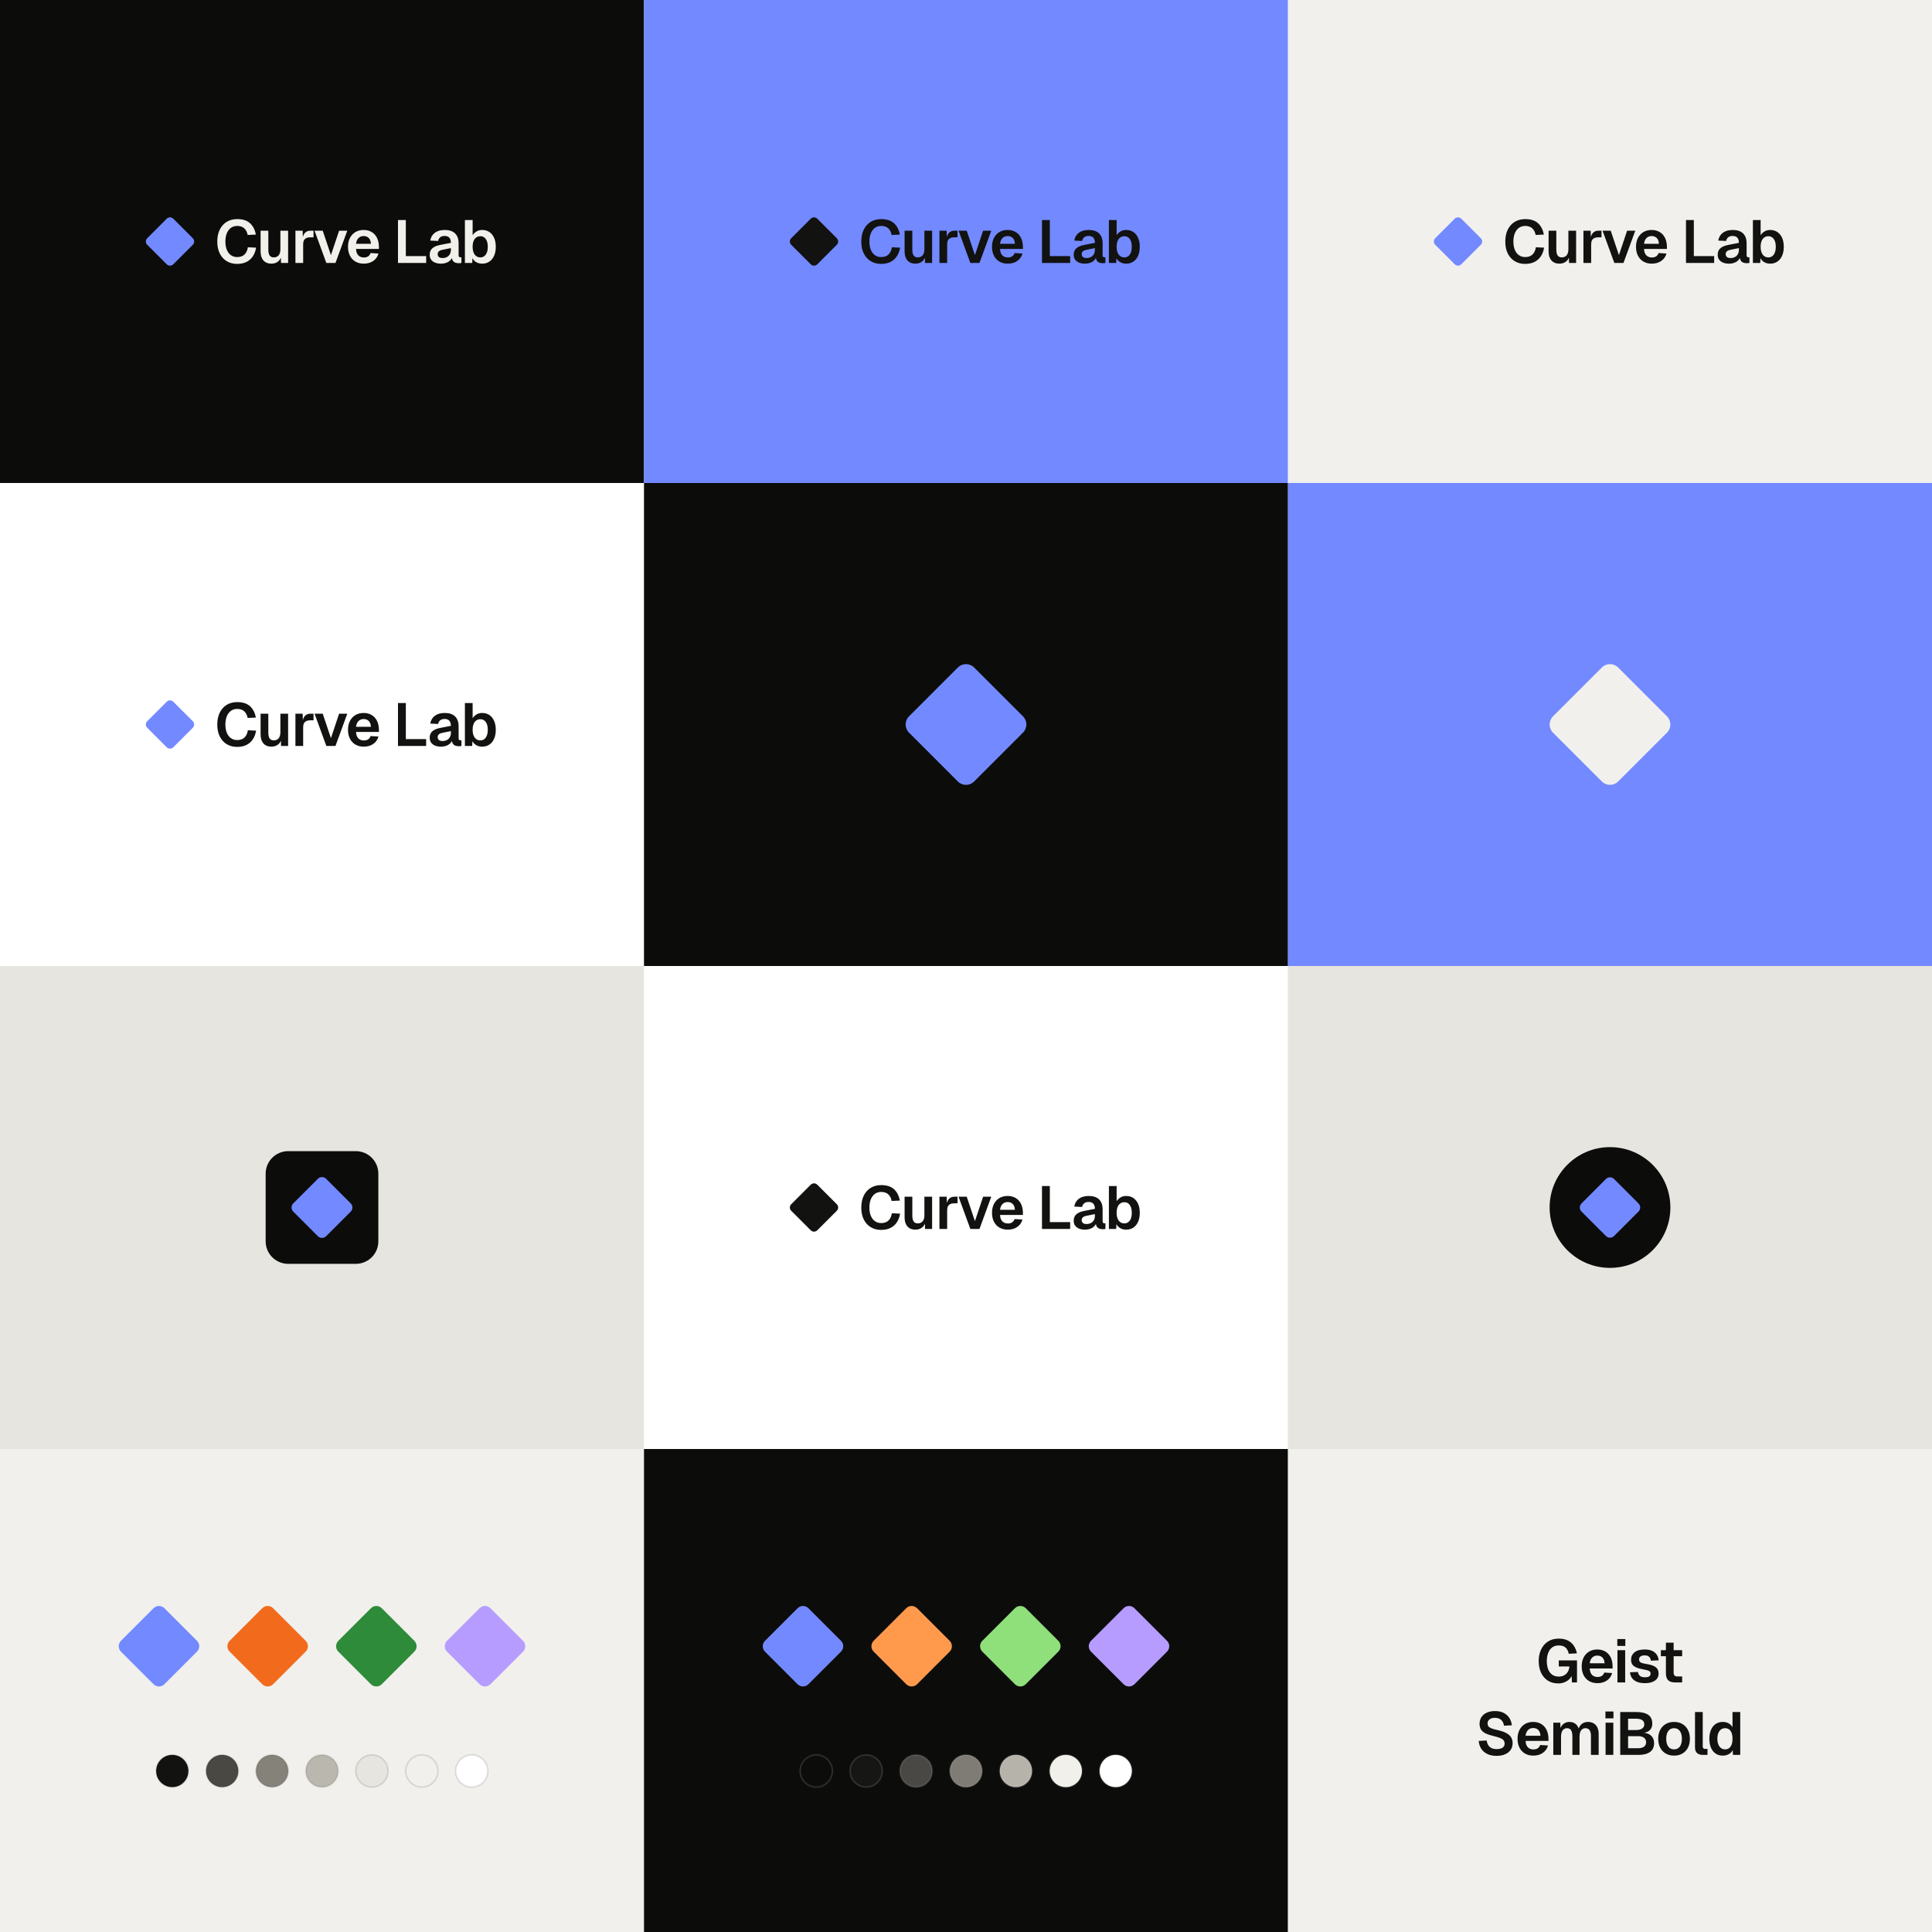
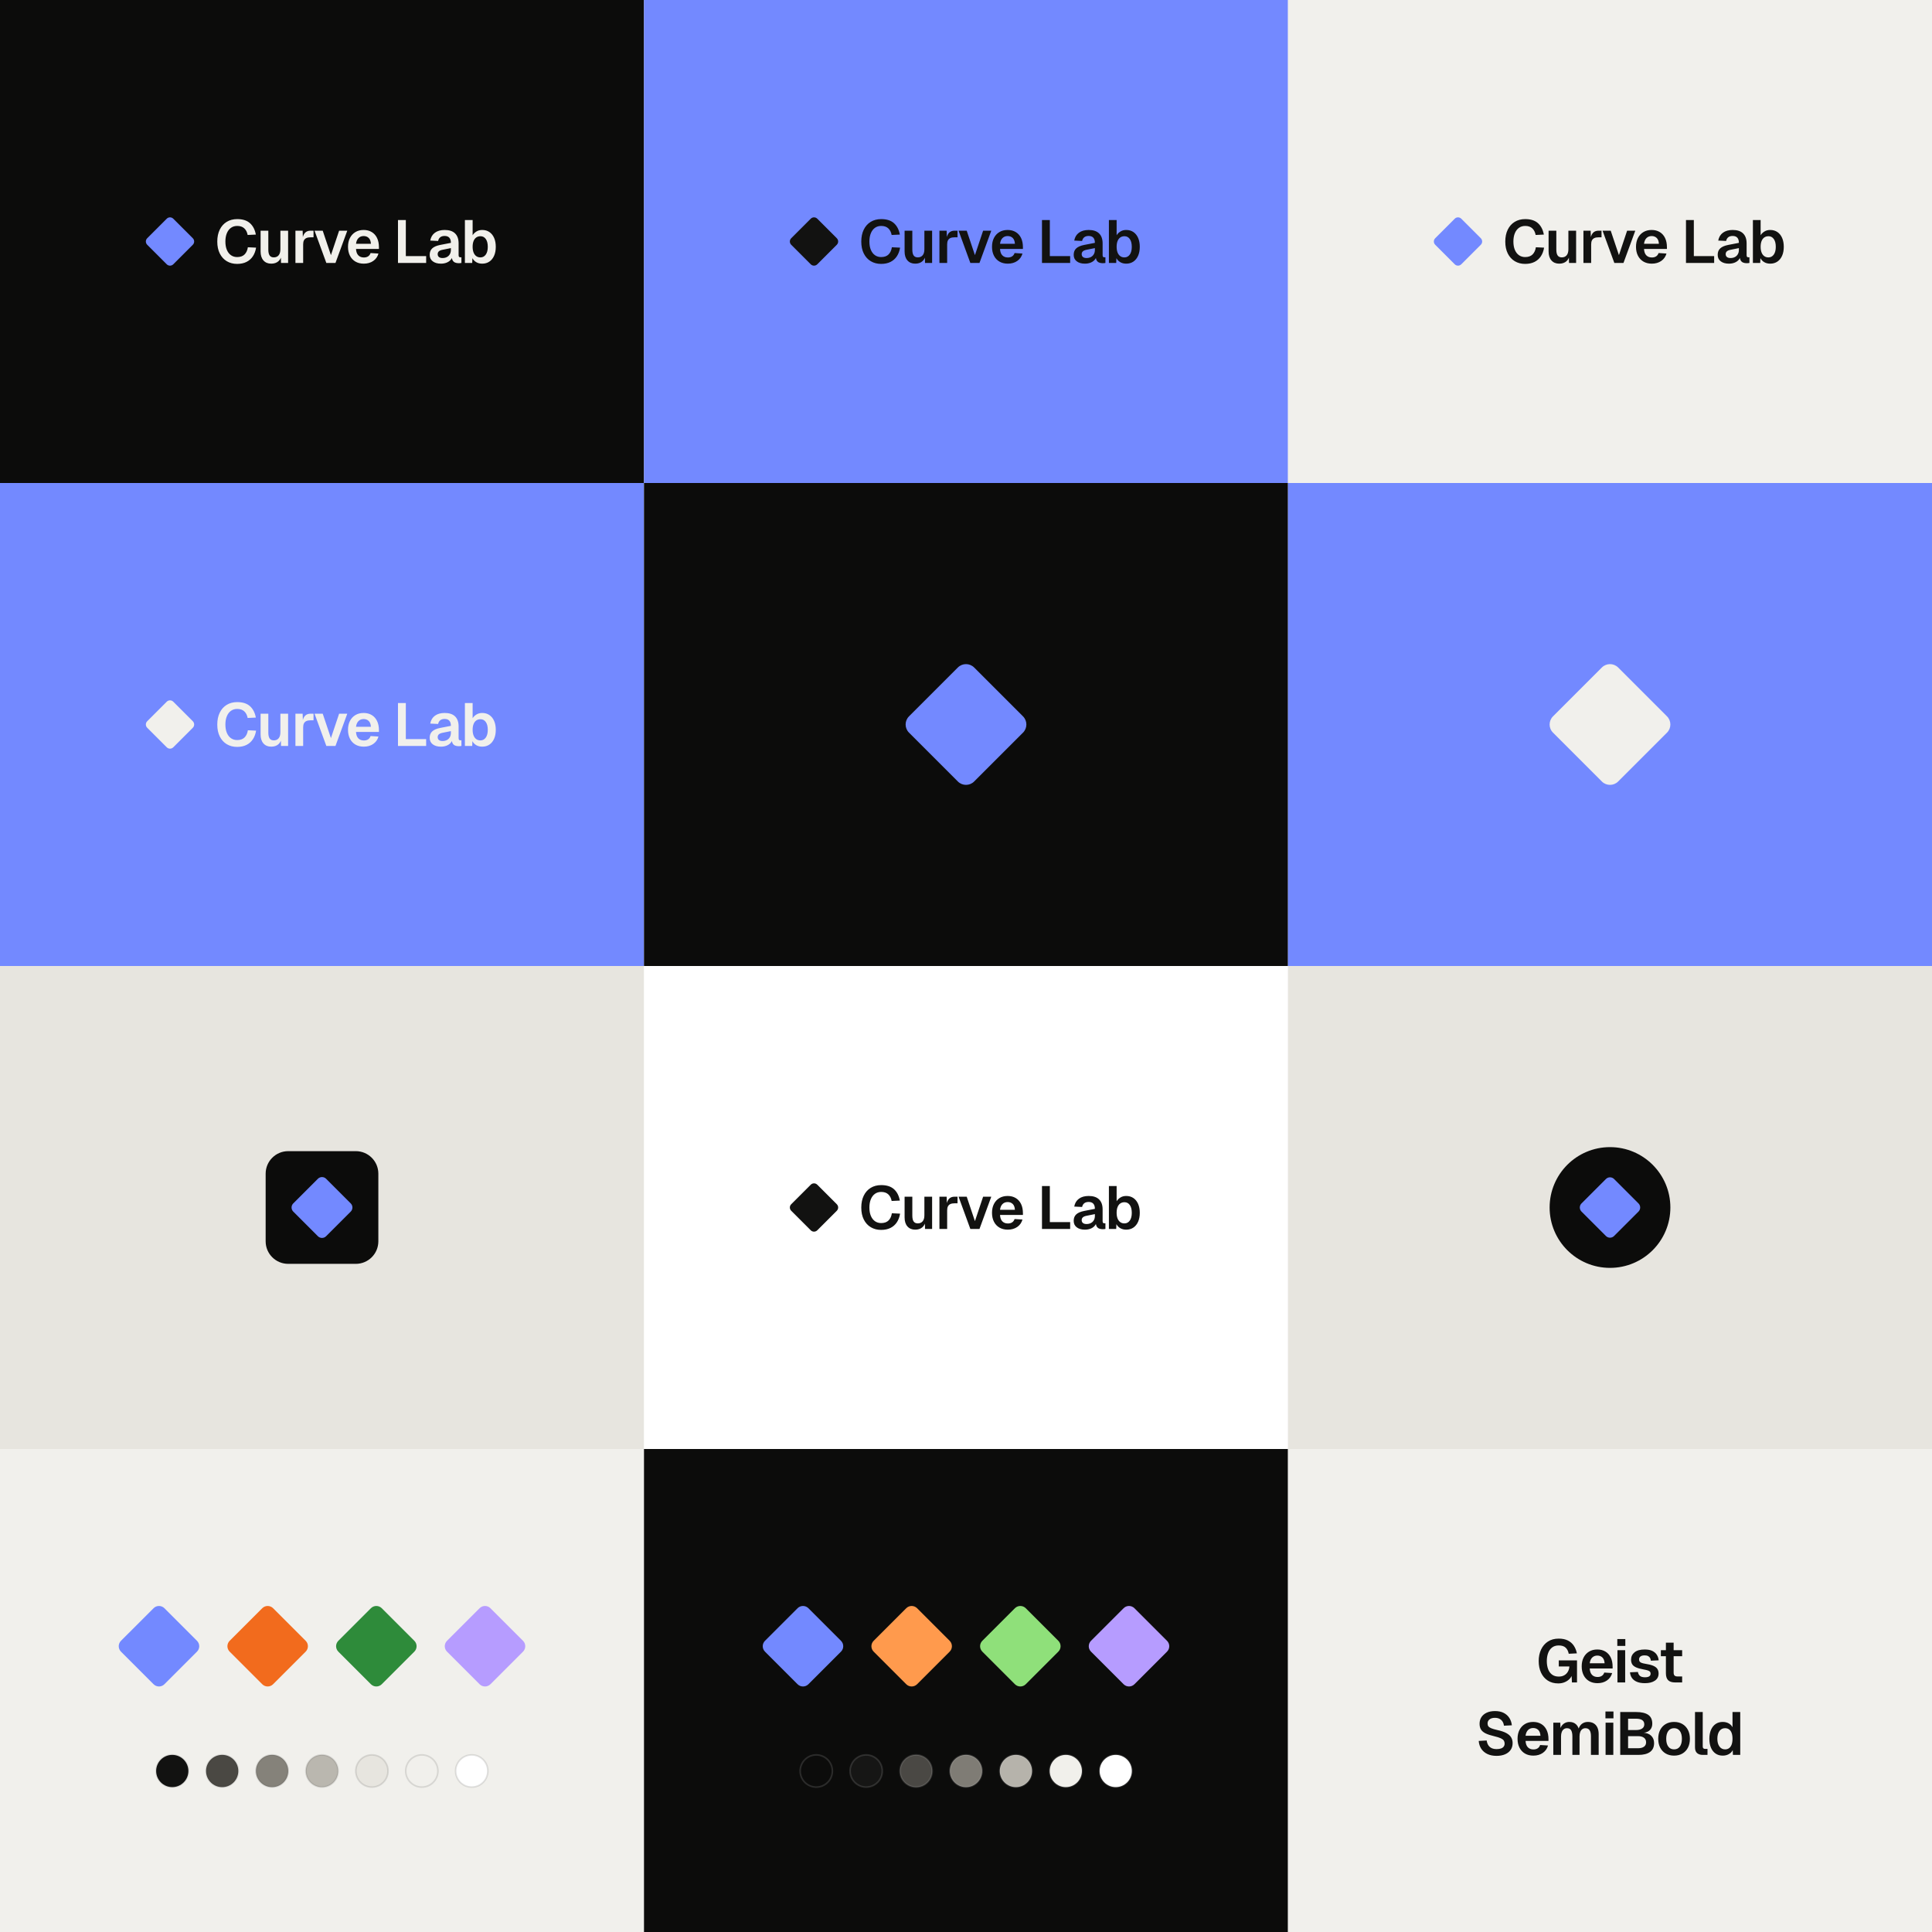
<svg xmlns="http://www.w3.org/2000/svg" viewBox="0 0 4800 4800" width="4800" height="4800">
  <g transform="translate(0 0)">
    <rect width="1600" height="1200" fill="#0C0C0B" />
    <rect x="376.60" y="554.22" width="91.56" height="91.56" rx="11.44" transform="rotate(45 422.38 600.00)" fill="#7389FF" />
    <path transform="translate(533.38 653.25) scale(0.15)" d="M371.6 16.0Q275 16.0 200.8 -28.3Q126.6 -72.6 84.8 -155.4Q43 -238.2 43 -354.0Q43 -467.8 83.8 -551.3Q124.6 -634.8 199 -680.4Q273.4 -726.0 373.201 -726.0Q509.001 -726.0 584.201 -658.6Q659.401 -591.2 681.802 -469.599L545.999 -463.199Q532.999 -533.199 489.999 -572.998Q447 -612.798 373.201 -612.798Q312.801 -612.798 268.901 -581.098Q225.002 -549.399 201.202 -491.299Q177.403 -433.199 177.403 -354.0Q177.403 -274.001 201.602 -216.401Q225.802 -158.801 269.702 -128.002Q313.601 -97.202 372.401 -97.202Q451.4 -97.202 494.799 -140.501Q538.199 -183.801 549.599 -259.601L685.801 -253.201Q672.001 -169.8 632.001 -109.6Q592.001 -49.4 526.701 -16.7Q461.401 16.0 371.6 16.0Z M936 12.0Q854.599 12.0 807.499 -41.5Q760.399 -95.0 760.399 -190.2V-534H888.402V-221.601Q888.402 -154.601 910.502 -123.302Q932.601 -92.002 978.801 -92.002Q1030.6 -92.002 1059.4 -126.501Q1088.199 -161.001 1088.199 -226.801V-534H1216.202V0.0H1098.6L1095.799 -146.601L1112.4 -141.601Q1099.6 -66.2 1054.6 -27.1Q1009.6 12.0 936 12.0Z M1337.399 0.0V-534H1457.002L1461.802 -385.599L1451.402 -388.199Q1463.402 -465 1496.702 -499.5Q1530.002 -534 1587.602 -534H1637.202V-424.398H1587.402Q1546.202 -424.398 1519.302 -412.299Q1492.402 -400.199 1478.902 -374.699Q1465.402 -349.199 1465.402 -307.599V0.0Z M1849.2 0.0 1654.2 -534H1789.403L1925.401 -129.203L2061 -534H2196.203L2000.803 0.0Z M2469.601 12.0Q2389.801 12.0 2331.1 -22.4Q2272.4 -56.8 2240.3 -119.7Q2208.2 -182.6 2208.2 -267Q2208.2 -351.4 2240.3 -413.8Q2272.4 -476.2 2330.5 -511.1Q2388.601 -546 2467.201 -546Q2543.401 -546 2600.602 -511.9Q2657.802 -477.8 2689.102 -413.8Q2720.402 -349.8 2720.402 -260V-231.4H2341.002Q2344.802 -160.8 2379.302 -125.601Q2413.802 -90.401 2471.201 -90.401Q2514 -90.401 2542.3 -109.501Q2570.6 -128.601 2582 -163.8L2712.802 -155.6Q2691.402 -78.2 2626.702 -33.1Q2562.001 12.0 2469.601 12.0ZM2341.002 -317.4H2587.6Q2583.6 -382.4 2550.9 -413.799Q2518.2 -445.199 2467.201 -445.199Q2415.802 -445.199 2382.302 -412.299Q2348.802 -379.4 2341.002 -317.4Z M3035.999 0.0V-710.0H3166.002V-40.4L3095.4 -113.202H3502.601V0.0Z M3746.6 12.0Q3663.4 12.0 3612.3 -26.4Q3561.2 -64.8 3561.2 -133.6Q3561.2 -203.2 3604.2 -242Q3647.2 -280.8 3734.6 -298L3912.199 -332.6Q3912.199 -389.6 3886.1 -418.199Q3860 -446.799 3809.401 -446.799Q3762.801 -446.799 3736.202 -425.499Q3709.602 -404.199 3700.402 -363.8L3570.2 -370.4Q3585.6 -454.6 3647.7 -500.3Q3709.8 -546 3809.401 -546Q3923.402 -546 3981.802 -488.7Q4040.202 -431.4 4040.202 -324.4V-129.801Q4040.202 -108.601 4047.502 -100.901Q4054.802 -93.201 4069.802 -93.201H4086.802V0.0Q4080.802 1.8 4067.402 3.1Q4054.001 4.4 4040.401 4.4Q4007.201 4.4 3981.301 -6.5Q3955.401 -17.4 3941.001 -43.5Q3926.6 -69.6 3926.6 -115.6L3938.2 -108.0Q3929.6 -72.8 3903.4 -45.5Q3877.2 -18.2 3837 -3.1Q3796.8 12.0 3746.6 12.0ZM3773.001 -81.201Q3815.601 -81.201 3846.7 -97.901Q3877.8 -114.601 3895 -144.9Q3912.199 -175.2 3912.199 -215.6V-245.599L3773.802 -217.6Q3731.402 -209.2 3712.502 -191.5Q3693.602 -173.8 3693.602 -145.6Q3693.602 -115.001 3714.302 -98.101Q3735.002 -81.201 3773.001 -81.201Z M4431.002 12.0Q4375.202 12.0 4333.402 -12.1Q4291.602 -36.2 4268.602 -79.2L4265.602 0.0H4144.399V-710.0H4272.402V-458.4Q4293.602 -494.6 4334.802 -520.3Q4376.002 -546 4431.002 -546Q4499.802 -546 4550.202 -511.6Q4600.602 -477.2 4628.202 -414.6Q4655.802 -352 4655.802 -267Q4655.802 -182 4628.202 -119.4Q4600.602 -56.8 4550.202 -22.4Q4499.802 12.0 4431.002 12.0ZM4401.601 -91.601Q4457 -91.601 4490.2 -138.201Q4523.399 -184.801 4523.399 -267Q4523.399 -349.8 4490.6 -396.099Q4457.8 -442.399 4402.801 -442.399Q4361.801 -442.399 4332.401 -421.699Q4303.002 -400.999 4287.702 -361.799Q4272.402 -322.6 4272.402 -267Q4272.402 -213 4287.702 -173.501Q4303.002 -134.001 4332.101 -112.801Q4361.201 -91.601 4401.601 -91.601Z" fill="#F1F0EB" />
  </g>
  <g transform="translate(1600 0)">
    <rect width="1600" height="1200" fill="#7389FF" />
    <rect x="376.60" y="554.22" width="91.56" height="91.56" rx="11.44" transform="rotate(45 422.38 600.00)" fill="#121211" />
    <path transform="translate(533.38 653.25) scale(0.15)" d="M371.6 16.0Q275 16.0 200.8 -28.3Q126.6 -72.6 84.8 -155.4Q43 -238.2 43 -354.0Q43 -467.8 83.8 -551.3Q124.6 -634.8 199 -680.4Q273.4 -726.0 373.201 -726.0Q509.001 -726.0 584.201 -658.6Q659.401 -591.2 681.802 -469.599L545.999 -463.199Q532.999 -533.199 489.999 -572.998Q447 -612.798 373.201 -612.798Q312.801 -612.798 268.901 -581.098Q225.002 -549.399 201.202 -491.299Q177.403 -433.199 177.403 -354.0Q177.403 -274.001 201.602 -216.401Q225.802 -158.801 269.702 -128.002Q313.601 -97.202 372.401 -97.202Q451.4 -97.202 494.799 -140.501Q538.199 -183.801 549.599 -259.601L685.801 -253.201Q672.001 -169.8 632.001 -109.6Q592.001 -49.4 526.701 -16.7Q461.401 16.0 371.6 16.0Z M936 12.0Q854.599 12.0 807.499 -41.5Q760.399 -95.0 760.399 -190.2V-534H888.402V-221.601Q888.402 -154.601 910.502 -123.302Q932.601 -92.002 978.801 -92.002Q1030.6 -92.002 1059.4 -126.501Q1088.199 -161.001 1088.199 -226.801V-534H1216.202V0.0H1098.6L1095.799 -146.601L1112.4 -141.601Q1099.6 -66.2 1054.6 -27.1Q1009.6 12.0 936 12.0Z M1337.399 0.0V-534H1457.002L1461.802 -385.599L1451.402 -388.199Q1463.402 -465 1496.702 -499.5Q1530.002 -534 1587.602 -534H1637.202V-424.398H1587.402Q1546.202 -424.398 1519.302 -412.299Q1492.402 -400.199 1478.902 -374.699Q1465.402 -349.199 1465.402 -307.599V0.0Z M1849.2 0.0 1654.2 -534H1789.403L1925.401 -129.203L2061 -534H2196.203L2000.803 0.0Z M2469.601 12.0Q2389.801 12.0 2331.1 -22.4Q2272.4 -56.8 2240.3 -119.7Q2208.2 -182.6 2208.2 -267Q2208.2 -351.4 2240.3 -413.8Q2272.4 -476.2 2330.5 -511.1Q2388.601 -546 2467.201 -546Q2543.401 -546 2600.602 -511.9Q2657.802 -477.8 2689.102 -413.8Q2720.402 -349.8 2720.402 -260V-231.4H2341.002Q2344.802 -160.8 2379.302 -125.601Q2413.802 -90.401 2471.201 -90.401Q2514 -90.401 2542.3 -109.501Q2570.6 -128.601 2582 -163.8L2712.802 -155.6Q2691.402 -78.2 2626.702 -33.1Q2562.001 12.0 2469.601 12.0ZM2341.002 -317.4H2587.6Q2583.6 -382.4 2550.9 -413.799Q2518.2 -445.199 2467.201 -445.199Q2415.802 -445.199 2382.302 -412.299Q2348.802 -379.4 2341.002 -317.4Z M3035.999 0.0V-710.0H3166.002V-40.4L3095.4 -113.202H3502.601V0.0Z M3746.6 12.0Q3663.4 12.0 3612.3 -26.4Q3561.2 -64.8 3561.2 -133.6Q3561.2 -203.2 3604.2 -242Q3647.2 -280.8 3734.6 -298L3912.199 -332.6Q3912.199 -389.6 3886.1 -418.199Q3860 -446.799 3809.401 -446.799Q3762.801 -446.799 3736.202 -425.499Q3709.602 -404.199 3700.402 -363.8L3570.2 -370.4Q3585.6 -454.6 3647.7 -500.3Q3709.8 -546 3809.401 -546Q3923.402 -546 3981.802 -488.7Q4040.202 -431.4 4040.202 -324.4V-129.801Q4040.202 -108.601 4047.502 -100.901Q4054.802 -93.201 4069.802 -93.201H4086.802V0.0Q4080.802 1.8 4067.402 3.1Q4054.001 4.4 4040.401 4.4Q4007.201 4.4 3981.301 -6.5Q3955.401 -17.4 3941.001 -43.5Q3926.6 -69.6 3926.6 -115.6L3938.2 -108.0Q3929.6 -72.8 3903.4 -45.5Q3877.2 -18.2 3837 -3.1Q3796.8 12.0 3746.6 12.0ZM3773.001 -81.201Q3815.601 -81.201 3846.7 -97.901Q3877.8 -114.601 3895 -144.9Q3912.199 -175.2 3912.199 -215.6V-245.599L3773.802 -217.6Q3731.402 -209.2 3712.502 -191.5Q3693.602 -173.8 3693.602 -145.6Q3693.602 -115.001 3714.302 -98.101Q3735.002 -81.201 3773.001 -81.201Z M4431.002 12.0Q4375.202 12.0 4333.402 -12.1Q4291.602 -36.2 4268.602 -79.2L4265.602 0.0H4144.399V-710.0H4272.402V-458.4Q4293.602 -494.6 4334.802 -520.3Q4376.002 -546 4431.002 -546Q4499.802 -546 4550.202 -511.6Q4600.602 -477.2 4628.202 -414.6Q4655.802 -352 4655.802 -267Q4655.802 -182 4628.202 -119.4Q4600.602 -56.8 4550.202 -22.4Q4499.802 12.0 4431.002 12.0ZM4401.601 -91.601Q4457 -91.601 4490.2 -138.201Q4523.399 -184.801 4523.399 -267Q4523.399 -349.8 4490.6 -396.099Q4457.8 -442.399 4402.801 -442.399Q4361.801 -442.399 4332.401 -421.699Q4303.002 -400.999 4287.702 -361.799Q4272.402 -322.6 4272.402 -267Q4272.402 -213 4287.702 -173.501Q4303.002 -134.001 4332.101 -112.801Q4361.201 -91.601 4401.601 -91.601Z" fill="#121211" />
  </g>
  <g transform="translate(3200 0)">
    <rect width="1600" height="1200" fill="#F1F0EC" />
    <rect x="376.60" y="554.22" width="91.56" height="91.56" rx="11.44" transform="rotate(45 422.38 600.00)" fill="#7389FF" />
    <path transform="translate(533.38 653.25) scale(0.15)" d="M371.6 16.0Q275 16.0 200.8 -28.3Q126.6 -72.6 84.8 -155.4Q43 -238.2 43 -354.0Q43 -467.8 83.8 -551.3Q124.6 -634.8 199 -680.4Q273.4 -726.0 373.201 -726.0Q509.001 -726.0 584.201 -658.6Q659.401 -591.2 681.802 -469.599L545.999 -463.199Q532.999 -533.199 489.999 -572.998Q447 -612.798 373.201 -612.798Q312.801 -612.798 268.901 -581.098Q225.002 -549.399 201.202 -491.299Q177.403 -433.199 177.403 -354.0Q177.403 -274.001 201.602 -216.401Q225.802 -158.801 269.702 -128.002Q313.601 -97.202 372.401 -97.202Q451.4 -97.202 494.799 -140.501Q538.199 -183.801 549.599 -259.601L685.801 -253.201Q672.001 -169.8 632.001 -109.6Q592.001 -49.4 526.701 -16.7Q461.401 16.0 371.6 16.0Z M936 12.0Q854.599 12.0 807.499 -41.5Q760.399 -95.0 760.399 -190.2V-534H888.402V-221.601Q888.402 -154.601 910.502 -123.302Q932.601 -92.002 978.801 -92.002Q1030.6 -92.002 1059.4 -126.501Q1088.199 -161.001 1088.199 -226.801V-534H1216.202V0.0H1098.6L1095.799 -146.601L1112.4 -141.601Q1099.6 -66.2 1054.6 -27.1Q1009.6 12.0 936 12.0Z M1337.399 0.0V-534H1457.002L1461.802 -385.599L1451.402 -388.199Q1463.402 -465 1496.702 -499.5Q1530.002 -534 1587.602 -534H1637.202V-424.398H1587.402Q1546.202 -424.398 1519.302 -412.299Q1492.402 -400.199 1478.902 -374.699Q1465.402 -349.199 1465.402 -307.599V0.0Z M1849.2 0.0 1654.2 -534H1789.403L1925.401 -129.203L2061 -534H2196.203L2000.803 0.0Z M2469.601 12.0Q2389.801 12.0 2331.1 -22.4Q2272.4 -56.8 2240.3 -119.7Q2208.2 -182.6 2208.2 -267Q2208.2 -351.4 2240.3 -413.8Q2272.4 -476.2 2330.5 -511.1Q2388.601 -546 2467.201 -546Q2543.401 -546 2600.602 -511.9Q2657.802 -477.8 2689.102 -413.8Q2720.402 -349.8 2720.402 -260V-231.4H2341.002Q2344.802 -160.8 2379.302 -125.601Q2413.802 -90.401 2471.201 -90.401Q2514 -90.401 2542.3 -109.501Q2570.6 -128.601 2582 -163.8L2712.802 -155.6Q2691.402 -78.2 2626.702 -33.1Q2562.001 12.0 2469.601 12.0ZM2341.002 -317.4H2587.6Q2583.6 -382.4 2550.9 -413.799Q2518.2 -445.199 2467.201 -445.199Q2415.802 -445.199 2382.302 -412.299Q2348.802 -379.4 2341.002 -317.4Z M3035.999 0.0V-710.0H3166.002V-40.4L3095.4 -113.202H3502.601V0.0Z M3746.6 12.0Q3663.4 12.0 3612.3 -26.4Q3561.2 -64.8 3561.2 -133.6Q3561.2 -203.2 3604.2 -242Q3647.2 -280.8 3734.6 -298L3912.199 -332.6Q3912.199 -389.6 3886.1 -418.199Q3860 -446.799 3809.401 -446.799Q3762.801 -446.799 3736.202 -425.499Q3709.602 -404.199 3700.402 -363.8L3570.2 -370.4Q3585.6 -454.6 3647.7 -500.3Q3709.8 -546 3809.401 -546Q3923.402 -546 3981.802 -488.7Q4040.202 -431.4 4040.202 -324.4V-129.801Q4040.202 -108.601 4047.502 -100.901Q4054.802 -93.201 4069.802 -93.201H4086.802V0.0Q4080.802 1.8 4067.402 3.1Q4054.001 4.4 4040.401 4.4Q4007.201 4.4 3981.301 -6.5Q3955.401 -17.4 3941.001 -43.5Q3926.6 -69.6 3926.6 -115.6L3938.2 -108.0Q3929.6 -72.8 3903.4 -45.5Q3877.2 -18.2 3837 -3.1Q3796.8 12.0 3746.6 12.0ZM3773.001 -81.201Q3815.601 -81.201 3846.7 -97.901Q3877.8 -114.601 3895 -144.9Q3912.199 -175.2 3912.199 -215.6V-245.599L3773.802 -217.6Q3731.402 -209.2 3712.502 -191.5Q3693.602 -173.8 3693.602 -145.6Q3693.602 -115.001 3714.302 -98.101Q3735.002 -81.201 3773.001 -81.201Z M4431.002 12.0Q4375.202 12.0 4333.402 -12.1Q4291.602 -36.2 4268.602 -79.2L4265.602 0.0H4144.399V-710.0H4272.402V-458.4Q4293.602 -494.6 4334.802 -520.3Q4376.002 -546 4431.002 -546Q4499.802 -546 4550.202 -511.6Q4600.602 -477.2 4628.202 -414.6Q4655.802 -352 4655.802 -267Q4655.802 -182 4628.202 -119.4Q4600.602 -56.8 4550.202 -22.4Q4499.802 12.0 4431.002 12.0ZM4401.601 -91.601Q4457 -91.601 4490.2 -138.201Q4523.399 -184.801 4523.399 -267Q4523.399 -349.8 4490.6 -396.099Q4457.8 -442.399 4402.801 -442.399Q4361.801 -442.399 4332.401 -421.699Q4303.002 -400.999 4287.702 -361.799Q4272.402 -322.6 4272.402 -267Q4272.402 -213 4287.702 -173.501Q4303.002 -134.001 4332.101 -112.801Q4361.201 -91.601 4401.601 -91.601Z" fill="#121211" />
  </g>
  <g transform="translate(0 1200)">
-     <rect width="1600" height="1200" fill="#FFFFFF" />
-     <rect x="376.60" y="554.22" width="91.56" height="91.56" rx="11.44" transform="rotate(45 422.38 600.00)" fill="#7389FF" />
-     <path transform="translate(533.38 653.25) scale(0.15)" d="M371.6 16.0Q275 16.0 200.8 -28.3Q126.6 -72.6 84.8 -155.4Q43 -238.2 43 -354.0Q43 -467.8 83.8 -551.3Q124.6 -634.8 199 -680.4Q273.4 -726.0 373.201 -726.0Q509.001 -726.0 584.201 -658.6Q659.401 -591.2 681.802 -469.599L545.999 -463.199Q532.999 -533.199 489.999 -572.998Q447 -612.798 373.201 -612.798Q312.801 -612.798 268.901 -581.098Q225.002 -549.399 201.202 -491.299Q177.403 -433.199 177.403 -354.0Q177.403 -274.001 201.602 -216.401Q225.802 -158.801 269.702 -128.002Q313.601 -97.202 372.401 -97.202Q451.4 -97.202 494.799 -140.501Q538.199 -183.801 549.599 -259.601L685.801 -253.201Q672.001 -169.8 632.001 -109.6Q592.001 -49.4 526.701 -16.7Q461.401 16.0 371.6 16.0Z M936 12.0Q854.599 12.0 807.499 -41.5Q760.399 -95.0 760.399 -190.2V-534H888.402V-221.601Q888.402 -154.601 910.502 -123.302Q932.601 -92.002 978.801 -92.002Q1030.6 -92.002 1059.4 -126.501Q1088.199 -161.001 1088.199 -226.801V-534H1216.202V0.0H1098.6L1095.799 -146.601L1112.4 -141.601Q1099.6 -66.2 1054.6 -27.1Q1009.6 12.0 936 12.0Z M1337.399 0.0V-534H1457.002L1461.802 -385.599L1451.402 -388.199Q1463.402 -465 1496.702 -499.5Q1530.002 -534 1587.602 -534H1637.202V-424.398H1587.402Q1546.202 -424.398 1519.302 -412.299Q1492.402 -400.199 1478.902 -374.699Q1465.402 -349.199 1465.402 -307.599V0.0Z M1849.2 0.0 1654.2 -534H1789.403L1925.401 -129.203L2061 -534H2196.203L2000.803 0.0Z M2469.601 12.0Q2389.801 12.0 2331.1 -22.4Q2272.4 -56.8 2240.3 -119.7Q2208.2 -182.6 2208.2 -267Q2208.2 -351.4 2240.3 -413.8Q2272.4 -476.2 2330.5 -511.1Q2388.601 -546 2467.201 -546Q2543.401 -546 2600.602 -511.9Q2657.802 -477.8 2689.102 -413.8Q2720.402 -349.8 2720.402 -260V-231.4H2341.002Q2344.802 -160.8 2379.302 -125.601Q2413.802 -90.401 2471.201 -90.401Q2514 -90.401 2542.3 -109.501Q2570.6 -128.601 2582 -163.8L2712.802 -155.6Q2691.402 -78.2 2626.702 -33.1Q2562.001 12.0 2469.601 12.0ZM2341.002 -317.4H2587.6Q2583.6 -382.4 2550.9 -413.799Q2518.2 -445.199 2467.201 -445.199Q2415.802 -445.199 2382.302 -412.299Q2348.802 -379.4 2341.002 -317.4Z M3035.999 0.0V-710.0H3166.002V-40.4L3095.4 -113.202H3502.601V0.0Z M3746.6 12.0Q3663.4 12.0 3612.3 -26.4Q3561.2 -64.8 3561.2 -133.6Q3561.2 -203.2 3604.2 -242Q3647.2 -280.8 3734.6 -298L3912.199 -332.6Q3912.199 -389.6 3886.1 -418.199Q3860 -446.799 3809.401 -446.799Q3762.801 -446.799 3736.202 -425.499Q3709.602 -404.199 3700.402 -363.8L3570.2 -370.4Q3585.6 -454.6 3647.7 -500.3Q3709.8 -546 3809.401 -546Q3923.402 -546 3981.802 -488.7Q4040.202 -431.4 4040.202 -324.4V-129.801Q4040.202 -108.601 4047.502 -100.901Q4054.802 -93.201 4069.802 -93.201H4086.802V0.0Q4080.802 1.8 4067.402 3.1Q4054.001 4.4 4040.401 4.4Q4007.201 4.4 3981.301 -6.5Q3955.401 -17.4 3941.001 -43.5Q3926.6 -69.6 3926.6 -115.6L3938.2 -108.0Q3929.6 -72.8 3903.4 -45.5Q3877.2 -18.2 3837 -3.1Q3796.8 12.0 3746.6 12.0ZM3773.001 -81.201Q3815.601 -81.201 3846.7 -97.901Q3877.8 -114.601 3895 -144.9Q3912.199 -175.2 3912.199 -215.6V-245.599L3773.802 -217.6Q3731.402 -209.2 3712.502 -191.5Q3693.602 -173.8 3693.602 -145.6Q3693.602 -115.001 3714.302 -98.101Q3735.002 -81.201 3773.001 -81.201Z M4431.002 12.0Q4375.202 12.0 4333.402 -12.1Q4291.602 -36.2 4268.602 -79.2L4265.602 0.0H4144.399V-710.0H4272.402V-458.4Q4293.602 -494.6 4334.802 -520.3Q4376.002 -546 4431.002 -546Q4499.802 -546 4550.202 -511.6Q4600.602 -477.2 4628.202 -414.6Q4655.802 -352 4655.802 -267Q4655.802 -182 4628.202 -119.4Q4600.602 -56.8 4550.202 -22.4Q4499.802 12.0 4431.002 12.0ZM4401.601 -91.601Q4457 -91.601 4490.2 -138.201Q4523.399 -184.801 4523.399 -267Q4523.399 -349.8 4490.6 -396.099Q4457.8 -442.399 4402.801 -442.399Q4361.801 -442.399 4332.401 -421.699Q4303.002 -400.999 4287.702 -361.799Q4272.402 -322.6 4272.402 -267Q4272.402 -213 4287.702 -173.501Q4303.002 -134.001 4332.101 -112.801Q4361.201 -91.601 4401.601 -91.601Z" fill="#121211" />
+     <rect width="1600" height="1200" fill="#7389FF" />
+     <rect x="376.60" y="554.22" width="91.56" height="91.56" rx="11.44" transform="rotate(45 422.38 600.00)" fill="#F1F0EC" />
+     <path transform="translate(533.38 653.25) scale(0.15)" d="M371.6 16.0Q275 16.0 200.8 -28.3Q126.6 -72.6 84.8 -155.4Q43 -238.2 43 -354.0Q43 -467.8 83.8 -551.3Q124.6 -634.8 199 -680.4Q273.4 -726.0 373.201 -726.0Q509.001 -726.0 584.201 -658.6Q659.401 -591.2 681.802 -469.599L545.999 -463.199Q532.999 -533.199 489.999 -572.998Q447 -612.798 373.201 -612.798Q312.801 -612.798 268.901 -581.098Q225.002 -549.399 201.202 -491.299Q177.403 -433.199 177.403 -354.0Q177.403 -274.001 201.602 -216.401Q225.802 -158.801 269.702 -128.002Q313.601 -97.202 372.401 -97.202Q451.4 -97.202 494.799 -140.501Q538.199 -183.801 549.599 -259.601L685.801 -253.201Q672.001 -169.8 632.001 -109.6Q592.001 -49.4 526.701 -16.7Q461.401 16.0 371.6 16.0Z M936 12.0Q854.599 12.0 807.499 -41.5Q760.399 -95.0 760.399 -190.2V-534H888.402V-221.601Q888.402 -154.601 910.502 -123.302Q932.601 -92.002 978.801 -92.002Q1030.6 -92.002 1059.4 -126.501Q1088.199 -161.001 1088.199 -226.801V-534H1216.202V0.0H1098.6L1095.799 -146.601L1112.4 -141.601Q1099.6 -66.2 1054.6 -27.1Q1009.6 12.0 936 12.0Z M1337.399 0.0V-534H1457.002L1461.802 -385.599L1451.402 -388.199Q1463.402 -465 1496.702 -499.5Q1530.002 -534 1587.602 -534H1637.202V-424.398H1587.402Q1546.202 -424.398 1519.302 -412.299Q1492.402 -400.199 1478.902 -374.699Q1465.402 -349.199 1465.402 -307.599V0.0Z M1849.2 0.0 1654.2 -534H1789.403L1925.401 -129.203L2061 -534H2196.203L2000.803 0.0Z M2469.601 12.0Q2389.801 12.0 2331.1 -22.4Q2272.4 -56.8 2240.3 -119.7Q2208.2 -182.6 2208.2 -267Q2208.2 -351.4 2240.3 -413.8Q2272.4 -476.2 2330.5 -511.1Q2388.601 -546 2467.201 -546Q2543.401 -546 2600.602 -511.9Q2657.802 -477.8 2689.102 -413.8Q2720.402 -349.8 2720.402 -260V-231.4H2341.002Q2344.802 -160.8 2379.302 -125.601Q2413.802 -90.401 2471.201 -90.401Q2514 -90.401 2542.3 -109.501Q2570.6 -128.601 2582 -163.8L2712.802 -155.6Q2691.402 -78.2 2626.702 -33.1Q2562.001 12.0 2469.601 12.0ZM2341.002 -317.4H2587.6Q2583.6 -382.4 2550.9 -413.799Q2518.2 -445.199 2467.201 -445.199Q2415.802 -445.199 2382.302 -412.299Q2348.802 -379.4 2341.002 -317.4Z M3035.999 0.0V-710.0H3166.002V-40.4L3095.4 -113.202H3502.601V0.0Z M3746.6 12.0Q3663.4 12.0 3612.3 -26.4Q3561.2 -64.8 3561.2 -133.6Q3561.2 -203.2 3604.2 -242Q3647.2 -280.8 3734.6 -298L3912.199 -332.6Q3912.199 -389.6 3886.1 -418.199Q3860 -446.799 3809.401 -446.799Q3762.801 -446.799 3736.202 -425.499Q3709.602 -404.199 3700.402 -363.8L3570.2 -370.4Q3585.6 -454.6 3647.7 -500.3Q3709.8 -546 3809.401 -546Q3923.402 -546 3981.802 -488.7Q4040.202 -431.4 4040.202 -324.4V-129.801Q4040.202 -108.601 4047.502 -100.901Q4054.802 -93.201 4069.802 -93.201H4086.802V0.0Q4080.802 1.8 4067.402 3.1Q4054.001 4.4 4040.401 4.4Q4007.201 4.4 3981.301 -6.5Q3955.401 -17.4 3941.001 -43.5Q3926.6 -69.6 3926.6 -115.6L3938.2 -108.0Q3929.6 -72.8 3903.4 -45.5Q3877.2 -18.2 3837 -3.1Q3796.8 12.0 3746.6 12.0ZM3773.001 -81.201Q3815.601 -81.201 3846.7 -97.901Q3877.8 -114.601 3895 -144.9Q3912.199 -175.2 3912.199 -215.6V-245.599L3773.802 -217.6Q3731.402 -209.2 3712.502 -191.5Q3693.602 -173.8 3693.602 -145.6Q3693.602 -115.001 3714.302 -98.101Q3735.002 -81.201 3773.001 -81.201Z M4431.002 12.0Q4375.202 12.0 4333.402 -12.1Q4291.602 -36.2 4268.602 -79.2L4265.602 0.0H4144.399V-710.0H4272.402V-458.4Q4293.602 -494.6 4334.802 -520.3Q4376.002 -546 4431.002 -546Q4499.802 -546 4550.202 -511.6Q4600.602 -477.2 4628.202 -414.6Q4655.802 -352 4655.802 -267Q4655.802 -182 4628.202 -119.4Q4600.602 -56.8 4550.202 -22.4Q4499.802 12.0 4431.002 12.0ZM4401.601 -91.601Q4457 -91.601 4490.2 -138.201Q4523.399 -184.801 4523.399 -267Q4523.399 -349.8 4490.6 -396.099Q4457.8 -442.399 4402.801 -442.399Q4361.801 -442.399 4332.401 -421.699Q4303.002 -400.999 4287.702 -361.799Q4272.402 -322.6 4272.402 -267Q4272.402 -213 4287.702 -173.501Q4303.002 -134.001 4332.101 -112.801Q4361.201 -91.601 4401.601 -91.601Z" fill="#F1F0EC" />
  </g>
  <g transform="translate(1600 1200)">
    <rect width="1600" height="1200" fill="#0C0C0B" />
    <rect x="685.55" y="485.55" width="228.89" height="228.89" rx="28.61" transform="rotate(45 800.00 600.00)" fill="#7389FF" />
  </g>
  <g transform="translate(3200 1200)">
    <rect width="1600" height="1200" fill="#7389FF" />
    <rect x="685.55" y="485.55" width="228.89" height="228.89" rx="28.61" transform="rotate(45 800.00 600.00)" fill="#F1F0EC" />
  </g>
  <g transform="translate(0 2400)">
    <rect width="1600" height="1200" fill="#E7E5DF" />
    <rect x="660.00" y="460.00" width="280.00" height="280.00" rx="56.00" fill="#0C0C0B" />
    <rect x="742.32" y="542.32" width="115.36" height="115.36" rx="14.42" transform="rotate(45 800.00 600.00)" fill="#7389FF" />
  </g>
  <g transform="translate(1600 2400)">
    <rect width="1600" height="1200" fill="#FFFFFF" />
    <rect x="376.60" y="554.22" width="91.56" height="91.56" rx="11.44" transform="rotate(45 422.38 600.00)" fill="#121211" />
    <path transform="translate(533.38 653.25) scale(0.15)" d="M371.6 16.0Q275 16.0 200.8 -28.3Q126.6 -72.6 84.8 -155.4Q43 -238.2 43 -354.0Q43 -467.8 83.8 -551.3Q124.6 -634.8 199 -680.4Q273.4 -726.0 373.201 -726.0Q509.001 -726.0 584.201 -658.6Q659.401 -591.2 681.802 -469.599L545.999 -463.199Q532.999 -533.199 489.999 -572.998Q447 -612.798 373.201 -612.798Q312.801 -612.798 268.901 -581.098Q225.002 -549.399 201.202 -491.299Q177.403 -433.199 177.403 -354.0Q177.403 -274.001 201.602 -216.401Q225.802 -158.801 269.702 -128.002Q313.601 -97.202 372.401 -97.202Q451.4 -97.202 494.799 -140.501Q538.199 -183.801 549.599 -259.601L685.801 -253.201Q672.001 -169.8 632.001 -109.6Q592.001 -49.4 526.701 -16.7Q461.401 16.0 371.6 16.0Z M936 12.0Q854.599 12.0 807.499 -41.5Q760.399 -95.0 760.399 -190.2V-534H888.402V-221.601Q888.402 -154.601 910.502 -123.302Q932.601 -92.002 978.801 -92.002Q1030.6 -92.002 1059.4 -126.501Q1088.199 -161.001 1088.199 -226.801V-534H1216.202V0.0H1098.6L1095.799 -146.601L1112.4 -141.601Q1099.6 -66.2 1054.6 -27.1Q1009.6 12.0 936 12.0Z M1337.399 0.0V-534H1457.002L1461.802 -385.599L1451.402 -388.199Q1463.402 -465 1496.702 -499.5Q1530.002 -534 1587.602 -534H1637.202V-424.398H1587.402Q1546.202 -424.398 1519.302 -412.299Q1492.402 -400.199 1478.902 -374.699Q1465.402 -349.199 1465.402 -307.599V0.0Z M1849.2 0.0 1654.2 -534H1789.403L1925.401 -129.203L2061 -534H2196.203L2000.803 0.0Z M2469.601 12.0Q2389.801 12.0 2331.1 -22.4Q2272.4 -56.8 2240.3 -119.7Q2208.2 -182.6 2208.2 -267Q2208.2 -351.4 2240.3 -413.8Q2272.4 -476.2 2330.5 -511.1Q2388.601 -546 2467.201 -546Q2543.401 -546 2600.602 -511.9Q2657.802 -477.8 2689.102 -413.8Q2720.402 -349.8 2720.402 -260V-231.4H2341.002Q2344.802 -160.8 2379.302 -125.601Q2413.802 -90.401 2471.201 -90.401Q2514 -90.401 2542.3 -109.501Q2570.6 -128.601 2582 -163.8L2712.802 -155.6Q2691.402 -78.2 2626.702 -33.1Q2562.001 12.0 2469.601 12.0ZM2341.002 -317.4H2587.6Q2583.6 -382.4 2550.9 -413.799Q2518.2 -445.199 2467.201 -445.199Q2415.802 -445.199 2382.302 -412.299Q2348.802 -379.4 2341.002 -317.4Z M3035.999 0.0V-710.0H3166.002V-40.4L3095.4 -113.202H3502.601V0.0Z M3746.6 12.0Q3663.4 12.0 3612.3 -26.4Q3561.2 -64.8 3561.2 -133.6Q3561.2 -203.2 3604.2 -242Q3647.2 -280.8 3734.6 -298L3912.199 -332.6Q3912.199 -389.6 3886.1 -418.199Q3860 -446.799 3809.401 -446.799Q3762.801 -446.799 3736.202 -425.499Q3709.602 -404.199 3700.402 -363.8L3570.2 -370.4Q3585.6 -454.6 3647.7 -500.3Q3709.8 -546 3809.401 -546Q3923.402 -546 3981.802 -488.7Q4040.202 -431.4 4040.202 -324.4V-129.801Q4040.202 -108.601 4047.502 -100.901Q4054.802 -93.201 4069.802 -93.201H4086.802V0.0Q4080.802 1.8 4067.402 3.1Q4054.001 4.4 4040.401 4.4Q4007.201 4.4 3981.301 -6.5Q3955.401 -17.4 3941.001 -43.5Q3926.6 -69.6 3926.6 -115.6L3938.2 -108.0Q3929.6 -72.8 3903.4 -45.5Q3877.2 -18.2 3837 -3.1Q3796.8 12.0 3746.6 12.0ZM3773.001 -81.201Q3815.601 -81.201 3846.7 -97.901Q3877.8 -114.601 3895 -144.9Q3912.199 -175.2 3912.199 -215.6V-245.599L3773.802 -217.6Q3731.402 -209.2 3712.502 -191.5Q3693.602 -173.8 3693.602 -145.6Q3693.602 -115.001 3714.302 -98.101Q3735.002 -81.201 3773.001 -81.201Z M4431.002 12.0Q4375.202 12.0 4333.402 -12.1Q4291.602 -36.2 4268.602 -79.2L4265.602 0.0H4144.399V-710.0H4272.402V-458.4Q4293.602 -494.6 4334.802 -520.3Q4376.002 -546 4431.002 -546Q4499.802 -546 4550.202 -511.6Q4600.602 -477.2 4628.202 -414.6Q4655.802 -352 4655.802 -267Q4655.802 -182 4628.202 -119.4Q4600.602 -56.8 4550.202 -22.4Q4499.802 12.0 4431.002 12.0ZM4401.601 -91.601Q4457 -91.601 4490.2 -138.201Q4523.399 -184.801 4523.399 -267Q4523.399 -349.8 4490.6 -396.099Q4457.8 -442.399 4402.801 -442.399Q4361.801 -442.399 4332.401 -421.699Q4303.002 -400.999 4287.702 -361.799Q4272.402 -322.6 4272.402 -267Q4272.402 -213 4287.702 -173.501Q4303.002 -134.001 4332.101 -112.801Q4361.201 -91.601 4401.601 -91.601Z" fill="#121211" />
  </g>
  <g transform="translate(3200 2400)">
    <rect width="1600" height="1200" fill="#E7E5DF" />
    <circle cx="800.00" cy="600.00" r="150.00" fill="#0C0C0B" />
    <rect x="742.78" y="542.78" width="114.45" height="114.45" rx="14.31" transform="rotate(45 800.00 600.00)" fill="#7389FF" />
  </g>
  <g transform="translate(0 3600)">
    <rect width="1600" height="1200" fill="#F1F0EC" />
    <rect x="318.70" y="413.70" width="152.59" height="152.59" rx="19.07" transform="rotate(45 395.00 490.00)" fill="#7389FF" />
    <rect x="588.70" y="413.70" width="152.59" height="152.59" rx="19.07" transform="rotate(45 665.00 490.00)" fill="#F26B1D" />
    <rect x="858.70" y="413.70" width="152.59" height="152.59" rx="19.07" transform="rotate(45 935.00 490.00)" fill="#2E8B3A" />
    <rect x="1128.70" y="413.70" width="152.59" height="152.59" rx="19.07" transform="rotate(45 1205.00 490.00)" fill="#B69CFF" />
    <circle cx="428.0" cy="800.0" r="40.0" fill="#121211" stroke="rgba(18,18,17,.12)" stroke-width="4" />
    <circle cx="552.0" cy="800.0" r="40.0" fill="#4A4843" stroke="rgba(18,18,17,.12)" stroke-width="4" />
    <circle cx="676.0" cy="800.0" r="40.0" fill="#85827A" stroke="rgba(18,18,17,.12)" stroke-width="4" />
    <circle cx="800.0" cy="800.0" r="40.0" fill="#BAB7AF" stroke="rgba(18,18,17,.12)" stroke-width="4" />
    <circle cx="924.0" cy="800.0" r="40.0" fill="#E7E5DF" stroke="rgba(18,18,17,.12)" stroke-width="4" />
    <circle cx="1048.0" cy="800.0" r="40.0" fill="#F1F0EC" stroke="rgba(18,18,17,.12)" stroke-width="4" />
    <circle cx="1172.0" cy="800.0" r="40.0" fill="#FFFFFF" stroke="rgba(18,18,17,.12)" stroke-width="4" />
  </g>
  <g transform="translate(1600 3600)">
    <rect width="1600" height="1200" fill="#0C0C0B" />
    <rect x="318.70" y="413.70" width="152.59" height="152.59" rx="19.07" transform="rotate(45 395.00 490.00)" fill="#7389FF" />
    <rect x="588.70" y="413.70" width="152.59" height="152.59" rx="19.07" transform="rotate(45 665.00 490.00)" fill="#FF9A4D" />
    <rect x="858.70" y="413.70" width="152.59" height="152.59" rx="19.07" transform="rotate(45 935.00 490.00)" fill="#8FE07A" />
    <rect x="1128.70" y="413.70" width="152.59" height="152.59" rx="19.07" transform="rotate(45 1205.00 490.00)" fill="#B69CFF" />
    <circle cx="428.0" cy="800.0" r="40.0" fill="#0C0C0B" stroke="rgba(241,240,235,.14)" stroke-width="4" />
    <circle cx="552.0" cy="800.0" r="40.0" fill="#161615" stroke="rgba(241,240,235,.14)" stroke-width="4" />
    <circle cx="676.0" cy="800.0" r="40.0" fill="#4A4844" stroke="rgba(241,240,235,.14)" stroke-width="4" />
    <circle cx="800.0" cy="800.0" r="40.0" fill="#7F7C75" stroke="rgba(241,240,235,.14)" stroke-width="4" />
    <circle cx="924.0" cy="800.0" r="40.0" fill="#B6B3AB" stroke="rgba(241,240,235,.14)" stroke-width="4" />
    <circle cx="1048.0" cy="800.0" r="40.0" fill="#F1F0EB" stroke="rgba(241,240,235,.14)" stroke-width="4" />
    <circle cx="1172.0" cy="800.0" r="40.0" fill="#FFFFFF" stroke="rgba(241,240,235,.14)" stroke-width="4" />
  </g>
  <g transform="translate(3200 3600)">
    <rect width="1600" height="1200" fill="#F1F0EC" />
    <path transform="translate(616.40 580.00) scale(0.15)" d="M367.2 16.0Q265.6 16.0 193 -31.4Q120.4 -78.8 81.7 -162.1Q43 -245.4 43 -354.0Q43 -461.0 82.4 -545.0Q121.8 -629.0 195.9 -677.5Q270 -726.0 374.001 -726.0Q463.801 -726.0 525.501 -695.2Q587.201 -664.4 624.101 -609.4Q661.002 -554.4 675.602 -481.999L540.399 -475.199Q528.999 -537.799 490.399 -575.299Q451.8 -612.798 374.801 -612.798Q307.001 -612.798 263.302 -577.999Q219.602 -543.199 198.502 -484.699Q177.403 -426.2 177.403 -354.0Q177.403 -279.8 198.402 -221.901Q219.402 -164.001 263.602 -130.602Q307.801 -97.202 376.401 -97.202Q429 -97.202 467.2 -119.301Q505.399 -141.401 526.999 -179.6Q548.599 -217.8 551.199 -264.599H375.601V-365.8H677.602V0.0H593.6L586 -156L602.001 -146Q591.201 -98.4 557.401 -61.9Q523.601 -25.4 474.501 -4.7Q425.401 16.0 367.2 16.0Z M1016.601 12.0Q936.801 12.0 878.1 -22.4Q819.4 -56.8 787.3 -119.7Q755.2 -182.6 755.2 -267Q755.2 -351.4 787.3 -413.8Q819.4 -476.2 877.5 -511.1Q935.601 -546 1014.201 -546Q1090.401 -546 1147.602 -511.9Q1204.802 -477.8 1236.102 -413.8Q1267.402 -349.8 1267.402 -260V-231.4H888.002Q891.802 -160.8 926.302 -125.601Q960.802 -90.401 1018.201 -90.401Q1061 -90.401 1089.3 -109.501Q1117.6 -128.601 1129 -163.8L1259.802 -155.6Q1238.402 -78.2 1173.702 -33.1Q1109.001 12.0 1016.601 12.0ZM888.002 -317.4H1134.6Q1130.6 -382.4 1097.9 -413.799Q1065.2 -445.199 1014.201 -445.199Q962.802 -445.199 929.302 -412.299Q895.802 -379.4 888.002 -317.4Z M1347.399 0.0V-534H1475.402V0.0ZM1344.999 -605.4V-718.6H1477.802V-605.4Z M1803.401 12.0Q1721.6 12.0 1668.1 -11.2Q1614.6 -34.4 1586.9 -75.1Q1559.2 -115.8 1555.2 -168.2L1686.002 -173.8Q1693.202 -132.2 1719.902 -108.901Q1746.602 -85.601 1803.801 -85.601Q1848.6 -85.601 1872.5 -100.301Q1896.4 -115.001 1896.4 -146Q1896.4 -164.2 1887.9 -176.2Q1879.4 -188.2 1854.8 -197.3Q1830.2 -206.4 1782.601 -214.8Q1701.8 -229.2 1656 -249.8Q1610.2 -270.4 1591.6 -301.4Q1573 -332.4 1573 -377.6Q1573 -452.6 1630.5 -499.3Q1688 -546 1799.201 -546Q1876.401 -546 1925.702 -521.7Q1975.002 -497.4 2000.402 -456.6Q2025.802 -415.8 2030.002 -366.4L1900.4 -360.4Q1899.2 -385.4 1888 -405.4Q1876.8 -425.399 1854.8 -436.899Q1832.801 -448.399 1797.201 -448.399Q1751.802 -448.399 1728.602 -430.199Q1705.402 -412 1705.402 -382.4Q1705.402 -360.8 1714.702 -346.9Q1724.002 -333 1747.102 -324.301Q1770.202 -315.601 1809.801 -309.201Q1892.202 -297.001 1940.202 -276.201Q1988.202 -255.401 2008.502 -223.901Q2028.802 -192.401 2028.802 -147.6Q2028.802 -71 1967.502 -29.5Q1906.202 12.0 1803.401 12.0Z M2304.601 0.0Q2225 0.0 2187.5 -36.8Q2150 -73.6 2150 -152.801V-659.2H2278.002V-165.202Q2278.002 -127.602 2294.202 -113.402Q2310.402 -99.202 2343.802 -99.202H2419.002V0.0ZM2066.399 -434.799V-534H2419.002V-434.799Z" fill="#121211" />
    <path transform="translate(465.88 760.00) scale(0.15)" d="M348.401 16.0Q260 16.0 195.8 -15.0Q131.6 -46.0 95.1 -101.5Q58.6 -157 53 -231.4L185.002 -238.6Q191.202 -192.801 211.602 -160.801Q232.002 -128.801 266.502 -112.402Q301.001 -96.002 350.401 -96.002Q392.4 -96.002 421.8 -106.402Q451.2 -116.801 466.699 -137.401Q482.199 -158.001 482.199 -188Q482.199 -215.4 469.099 -236.5Q456 -257.6 418.9 -275.099Q381.8 -292.599 309.201 -309.599Q221.201 -330.199 168.1 -355.799Q115 -381.399 91.1 -419.799Q67.2 -458.199 67.2 -516Q67.2 -578.4 97.9 -625.7Q128.6 -673 186 -699.5Q243.401 -726.0 323.201 -726.0Q408.001 -726.0 467.202 -695.5Q526.402 -665 560.402 -612Q594.402 -559 602.002 -490.399L470.799 -483.599Q466.4 -522.599 447.9 -551.899Q429.4 -581.199 397.8 -597.598Q366.201 -613.998 321.201 -613.998Q264.802 -613.998 232.202 -588.299Q199.602 -562.599 199.602 -520.8Q199.602 -492.2 213.502 -473.3Q227.402 -454.4 262.002 -440.5Q296.602 -426.6 360.001 -412.001Q455.401 -391.601 511.301 -360.901Q567.202 -330.201 590.902 -289.001Q614.602 -247.801 614.602 -194.801Q614.602 -130 581.602 -82.5Q548.602 -35 488.801 -9.5Q429.001 16.0 348.401 16.0Z M957.601 12.0Q877.801 12.0 819.1 -22.4Q760.4 -56.8 728.3 -119.7Q696.2 -182.6 696.2 -267Q696.2 -351.4 728.3 -413.8Q760.4 -476.2 818.5 -511.1Q876.601 -546 955.201 -546Q1031.401 -546 1088.602 -511.9Q1145.802 -477.8 1177.102 -413.8Q1208.402 -349.8 1208.402 -260V-231.4H829.002Q832.802 -160.8 867.302 -125.601Q901.802 -90.401 959.201 -90.401Q1002 -90.401 1030.3 -109.501Q1058.6 -128.601 1070 -163.8L1200.802 -155.6Q1179.402 -78.2 1114.702 -33.1Q1050.001 12.0 957.601 12.0ZM829.002 -317.4H1075.6Q1071.6 -382.4 1038.9 -413.799Q1006.2 -445.199 955.201 -445.199Q903.802 -445.199 870.302 -412.299Q836.802 -379.4 829.002 -317.4Z M1288.399 0.0V-534H1404.202L1408.402 -403.2L1395.602 -408.801Q1405.402 -452 1427.902 -482.5Q1450.402 -513 1482.802 -529.5Q1515.202 -546 1554.002 -546Q1621.802 -546 1663.902 -507.4Q1706.001 -468.8 1717.401 -402L1699.801 -401.8Q1708.601 -448.6 1730.701 -480.5Q1752.802 -512.4 1786.201 -529.2Q1819.601 -546 1861.601 -546Q1917.401 -546 1957.201 -522.7Q1997.001 -499.4 2018.401 -454.2Q2039.802 -409 2039.802 -343.4V0.0H1911.799V-309.799Q1911.799 -375.799 1889.599 -408.899Q1867.4 -441.998 1820.8 -441.998Q1790.2 -441.998 1768.301 -425.999Q1746.401 -409.999 1734.601 -379.699Q1722.802 -349.399 1722.802 -306.199V0.0H1604.399V-306.199Q1604.399 -371.599 1584.2 -406.799Q1564.0 -441.998 1515.001 -441.998Q1484.401 -441.998 1462.501 -425.999Q1440.602 -409.999 1428.502 -379.399Q1416.402 -348.799 1416.402 -306.199V0.0Z M2154.399 0.0V-534H2282.402V0.0ZM2151.999 -605.4V-718.6H2284.802V-605.4Z M2396.999 0.0V-710.0H2662.601Q2792.601 -710.0 2860.201 -663.8Q2927.801 -617.6 2927.801 -517.8Q2927.801 -473.0 2909.201 -439.6Q2890.602 -406.2 2855.202 -387.1Q2819.802 -368 2770.002 -365.6L2769.402 -368.4Q2859.602 -364.8 2908.702 -318.3Q2957.801 -271.8 2957.801 -195.4Q2957.801 -97.2 2890.401 -48.6Q2823.001 0.0 2698.6 0.0ZM2527.002 -110.402H2693.4Q2754.399 -110.402 2789.899 -135.401Q2825.399 -160.401 2825.399 -209.201Q2825.399 -258 2790.099 -284.1Q2754.799 -310.199 2693.4 -310.199H2527.002ZM2527.002 -411.801H2659.4Q2723 -411.801 2759.199 -436.1Q2795.399 -460.4 2795.399 -505.799Q2795.399 -553.799 2760.299 -576.699Q2725.199 -599.598 2659.4 -599.598H2527.002Z M3288.801 12.0Q3209.801 12.0 3150.6 -22.4Q3091.4 -56.8 3058.8 -119.7Q3026.2 -182.6 3026.2 -267Q3026.2 -352 3058.8 -414.4Q3091.4 -476.8 3150.6 -511.4Q3209.801 -546 3288.801 -546Q3367.801 -546 3426.702 -511.4Q3485.602 -476.8 3518.202 -414.4Q3550.802 -352 3550.802 -267Q3550.802 -182.6 3518.202 -119.7Q3485.602 -56.8 3426.702 -22.4Q3367.801 12.0 3288.801 12.0ZM3288.801 -91.601Q3350.6 -91.601 3384.5 -137.901Q3418.399 -184.201 3418.399 -267Q3418.399 -349.4 3384.5 -395.899Q3350.6 -442.399 3288.801 -442.399Q3227.002 -442.399 3192.802 -395.899Q3158.602 -349.4 3158.602 -267Q3158.602 -184.201 3192.802 -137.901Q3227.002 -91.601 3288.801 -91.601Z M3763.401 0.0Q3704.6 0.0 3670 -30Q3635.399 -60.001 3635.399 -126.402V-710.0H3763.402V-139.402Q3763.402 -118.602 3773.702 -108.902Q3784.002 -99.202 3803.203 -99.202H3842.402V0.0Z M4094.4 12.0Q4026.2 12.0 3976.5 -22.2Q3926.8 -56.4 3900 -119Q3873.2 -181.6 3873.2 -267Q3873.2 -352.4 3900.2 -415Q3927.2 -477.6 3977.1 -511.8Q4027 -546 4094.4 -546Q4150.2 -546 4192.6 -522.9Q4235 -499.8 4256.599 -458.4V-710.0H4384.602V0.0H4263.399L4260.399 -79.2Q4238.399 -36.2 4194.399 -12.1Q4150.4 12.0 4094.4 12.0ZM4133.001 -91.601Q4172.8 -91.601 4200.3 -112.001Q4227.8 -132.401 4242.2 -171.701Q4256.599 -211 4256.599 -267Q4256.599 -324.2 4242.2 -363.2Q4227.8 -402.199 4200.3 -422.299Q4172.8 -442.399 4133.001 -442.399Q4074.602 -442.399 4040.102 -395.499Q4005.602 -348.599 4005.602 -267Q4005.602 -186.801 4040.302 -139.201Q4075.002 -91.601 4133.001 -91.601Z" fill="#121211" />
  </g>
</svg>
